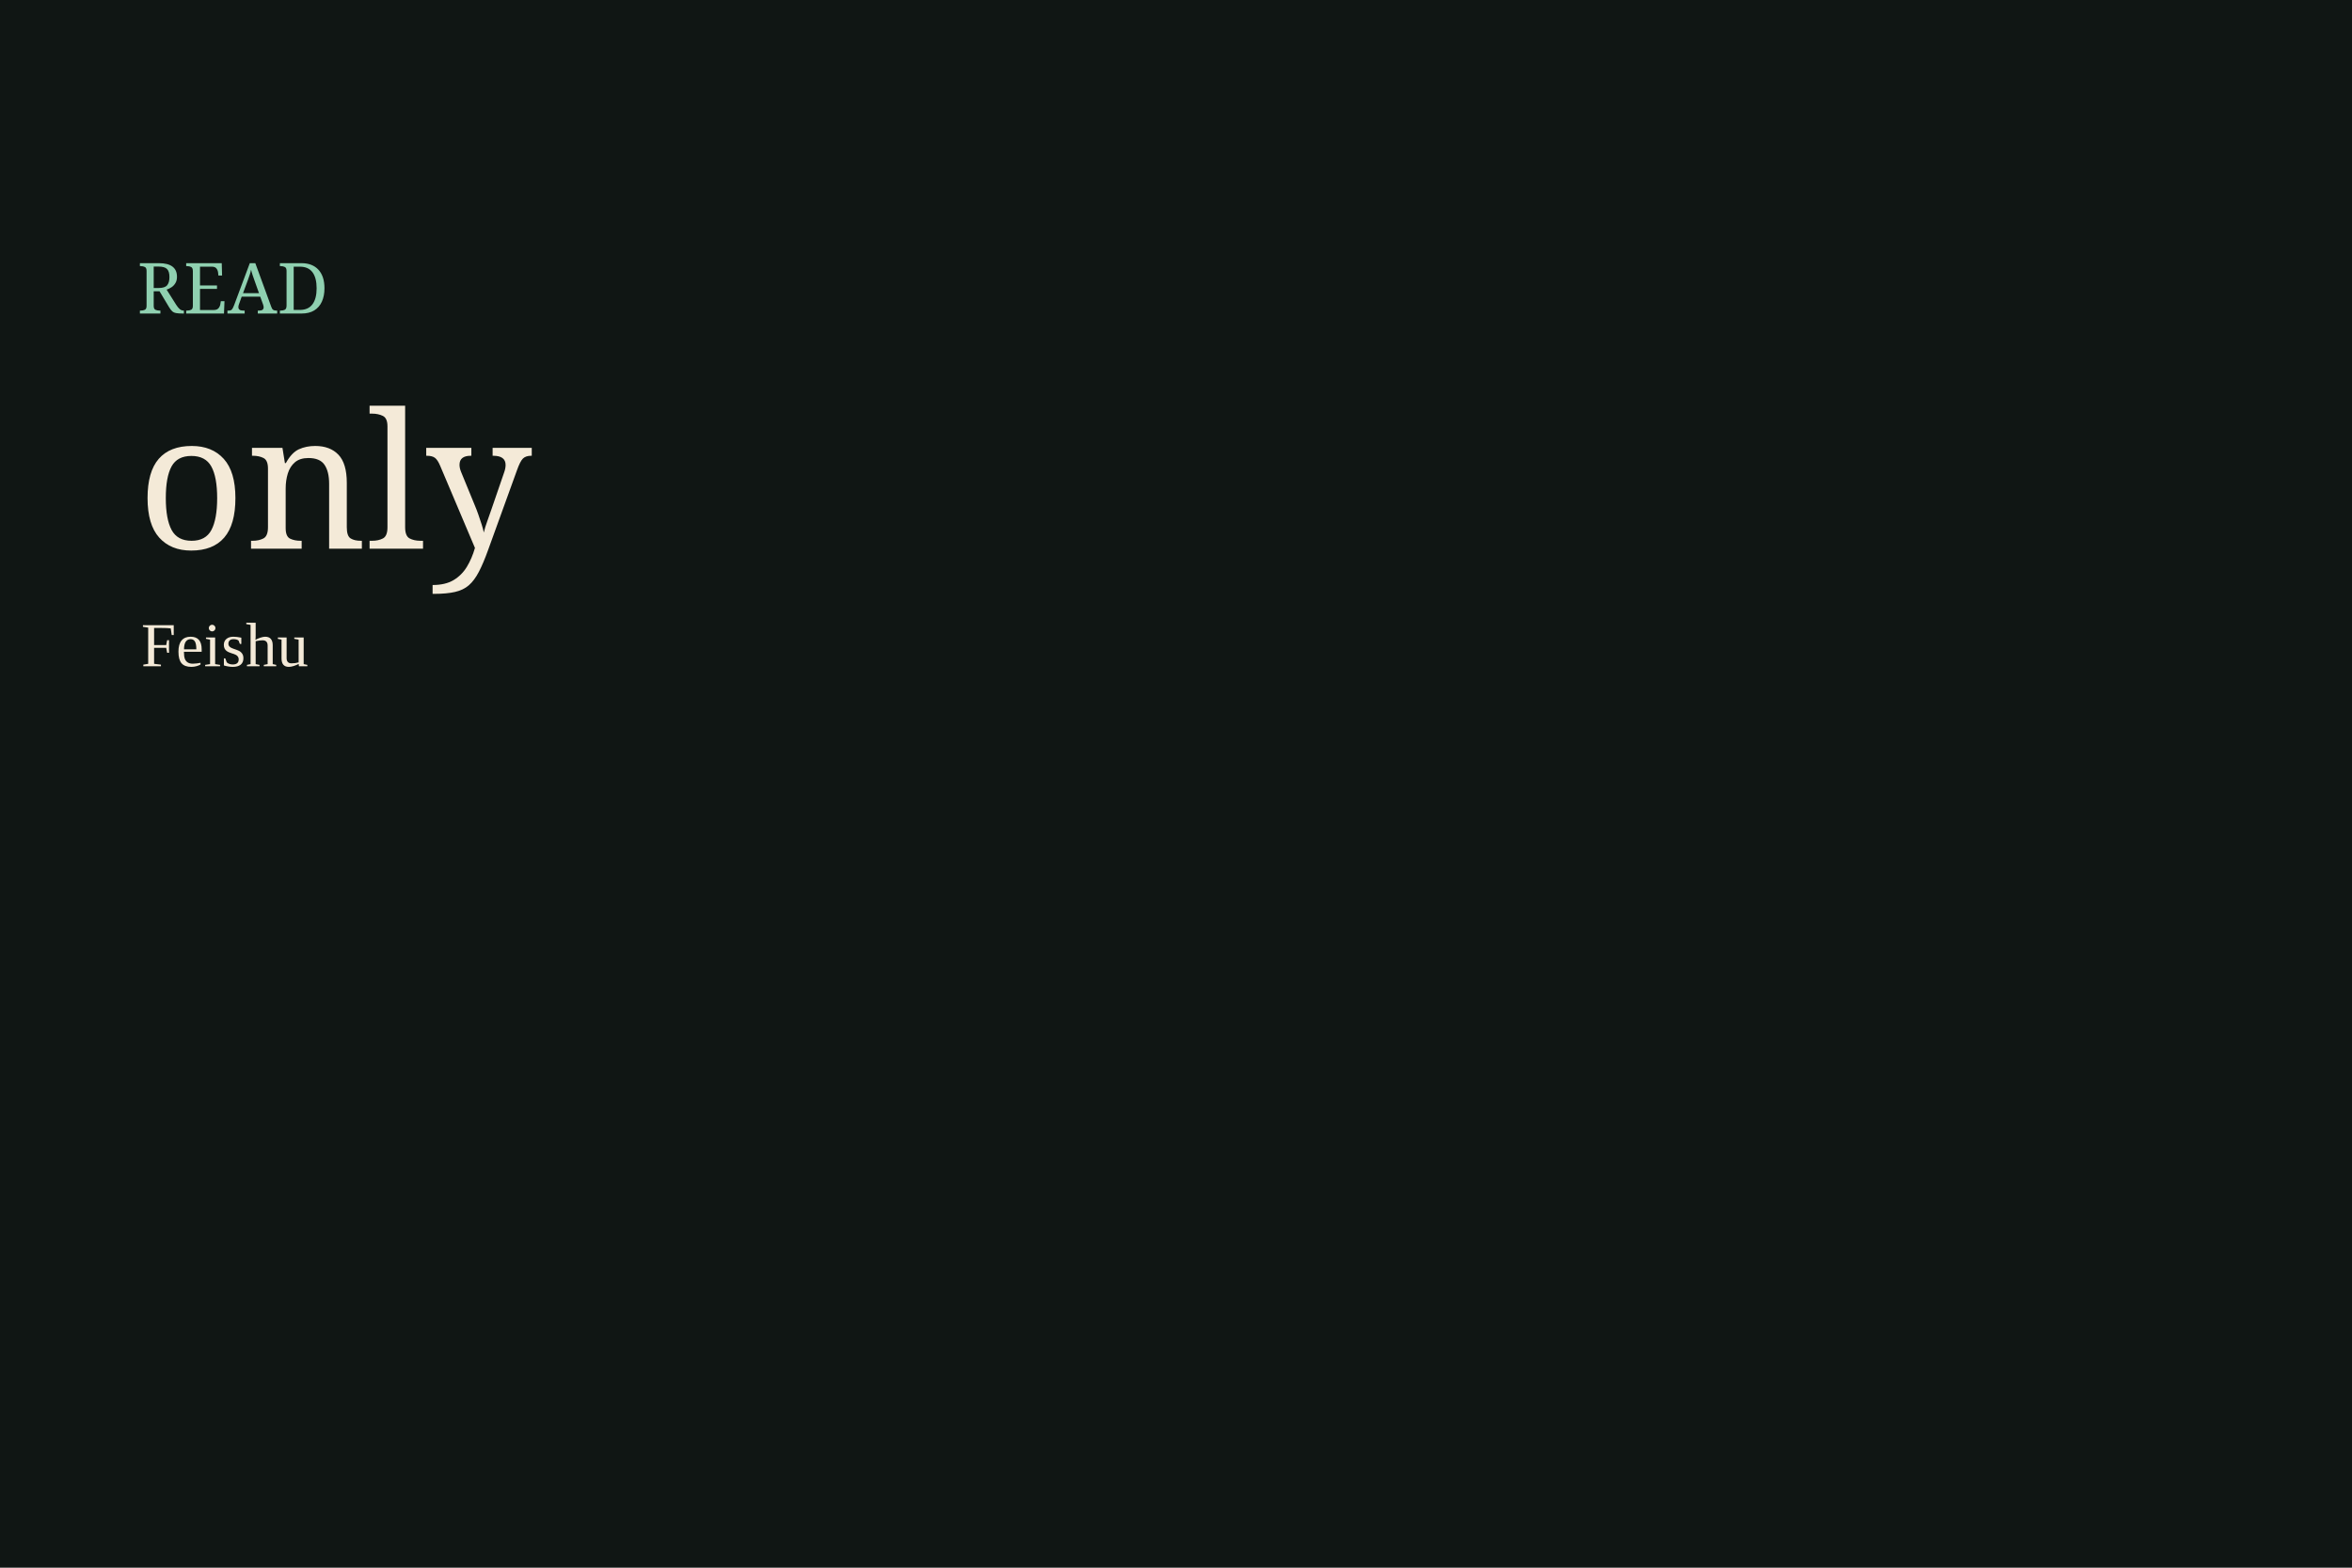
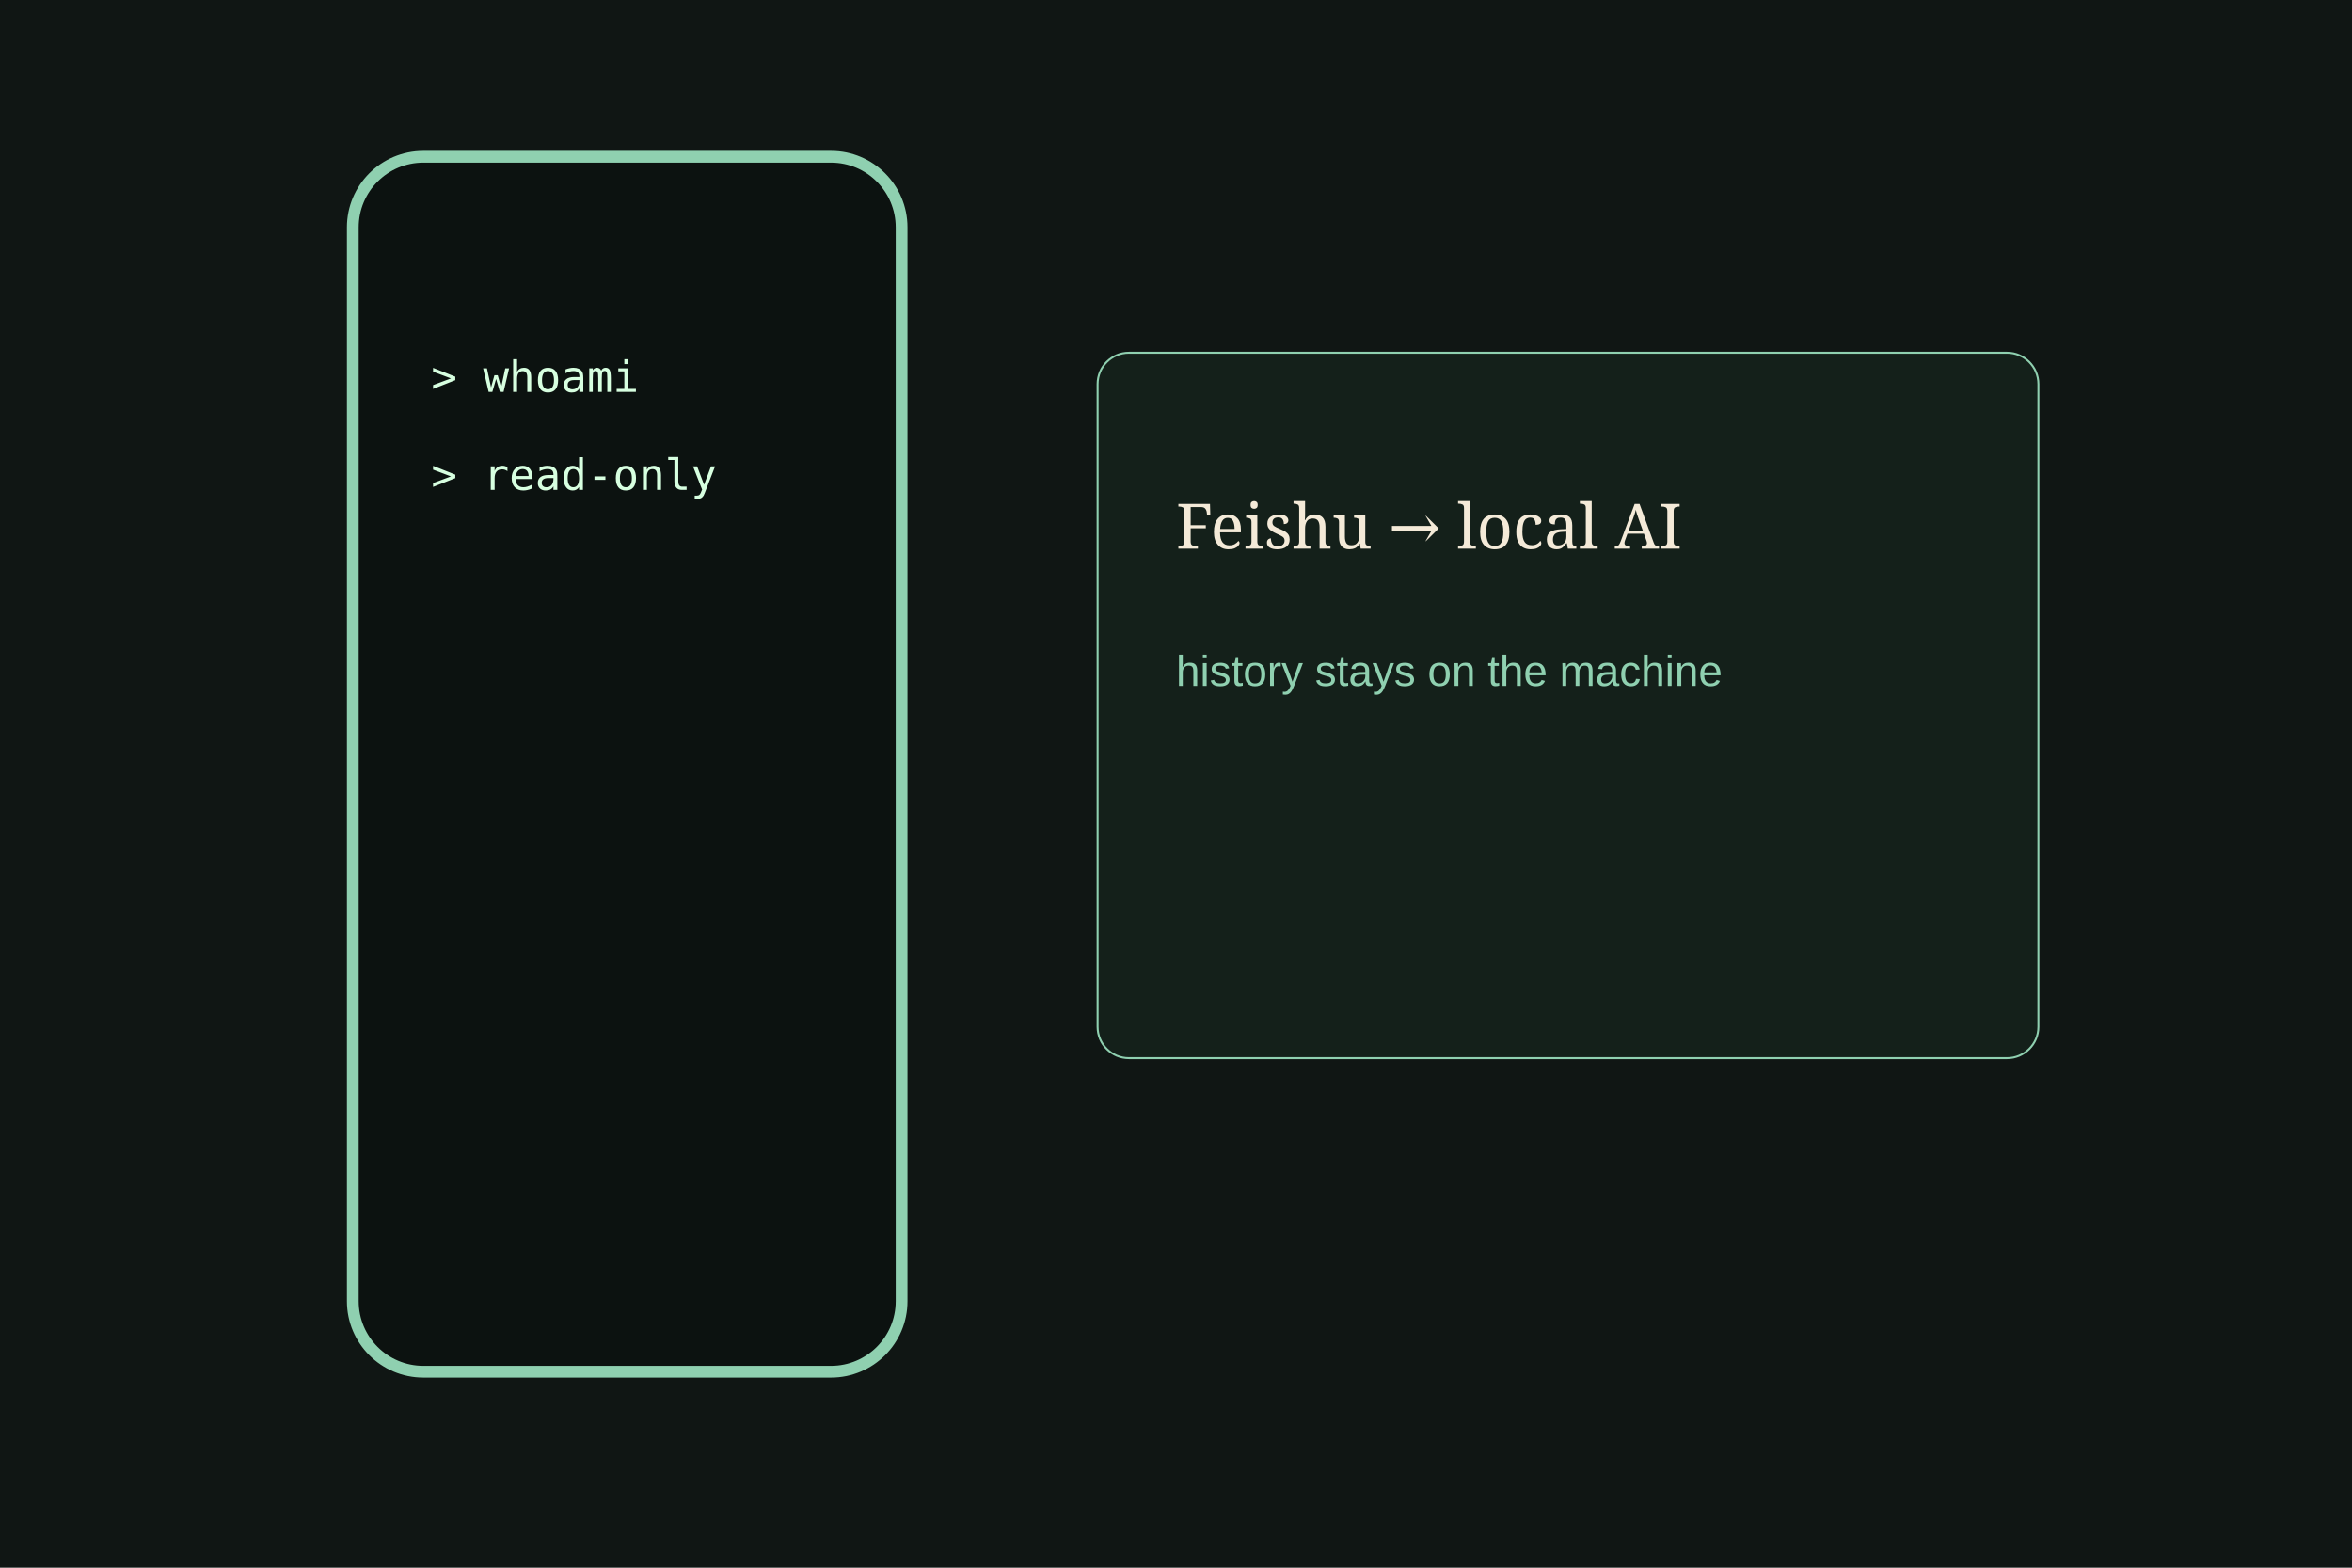
<svg xmlns="http://www.w3.org/2000/svg" viewBox="0 0 1200 800">
  <rect width="1200" height="800" fill="#101614" />
-   <text x="70" y="160" fill="#8fd0b0" font-family="Georgia" font-size="36">READ</text>
-   <text x="70" y="280" fill="#f4ead8" font-family="Georgia" font-size="96">only</text>
-   <text x="72" y="340" fill="#f4ead8" font-size="32">Feishu</text>
+   <rect x="180" y="80" width="280" height="620" rx="36" fill="#0c1210" stroke="#8fd0b0" stroke-width="6" />
+   <text x="220" y="200" fill="#d7ffe0" font-family="monospace" font-size="22">&gt; whoami</text>
+   <text x="220" y="250" fill="#d7ffe0" font-family="monospace" font-size="22">&gt; read-only</text>
+   <rect x="560" y="180" width="480" height="360" rx="16" fill="#14201a" stroke="#8fd0b0" />
+   <text x="600" y="280" fill="#f4ead8" font-family="Georgia" font-size="32">Feishu → local AI</text>
+   <text x="600" y="350" fill="#8fd0b0" font-family="Arial" font-size="22">history stays on the machine</text>
</svg>
